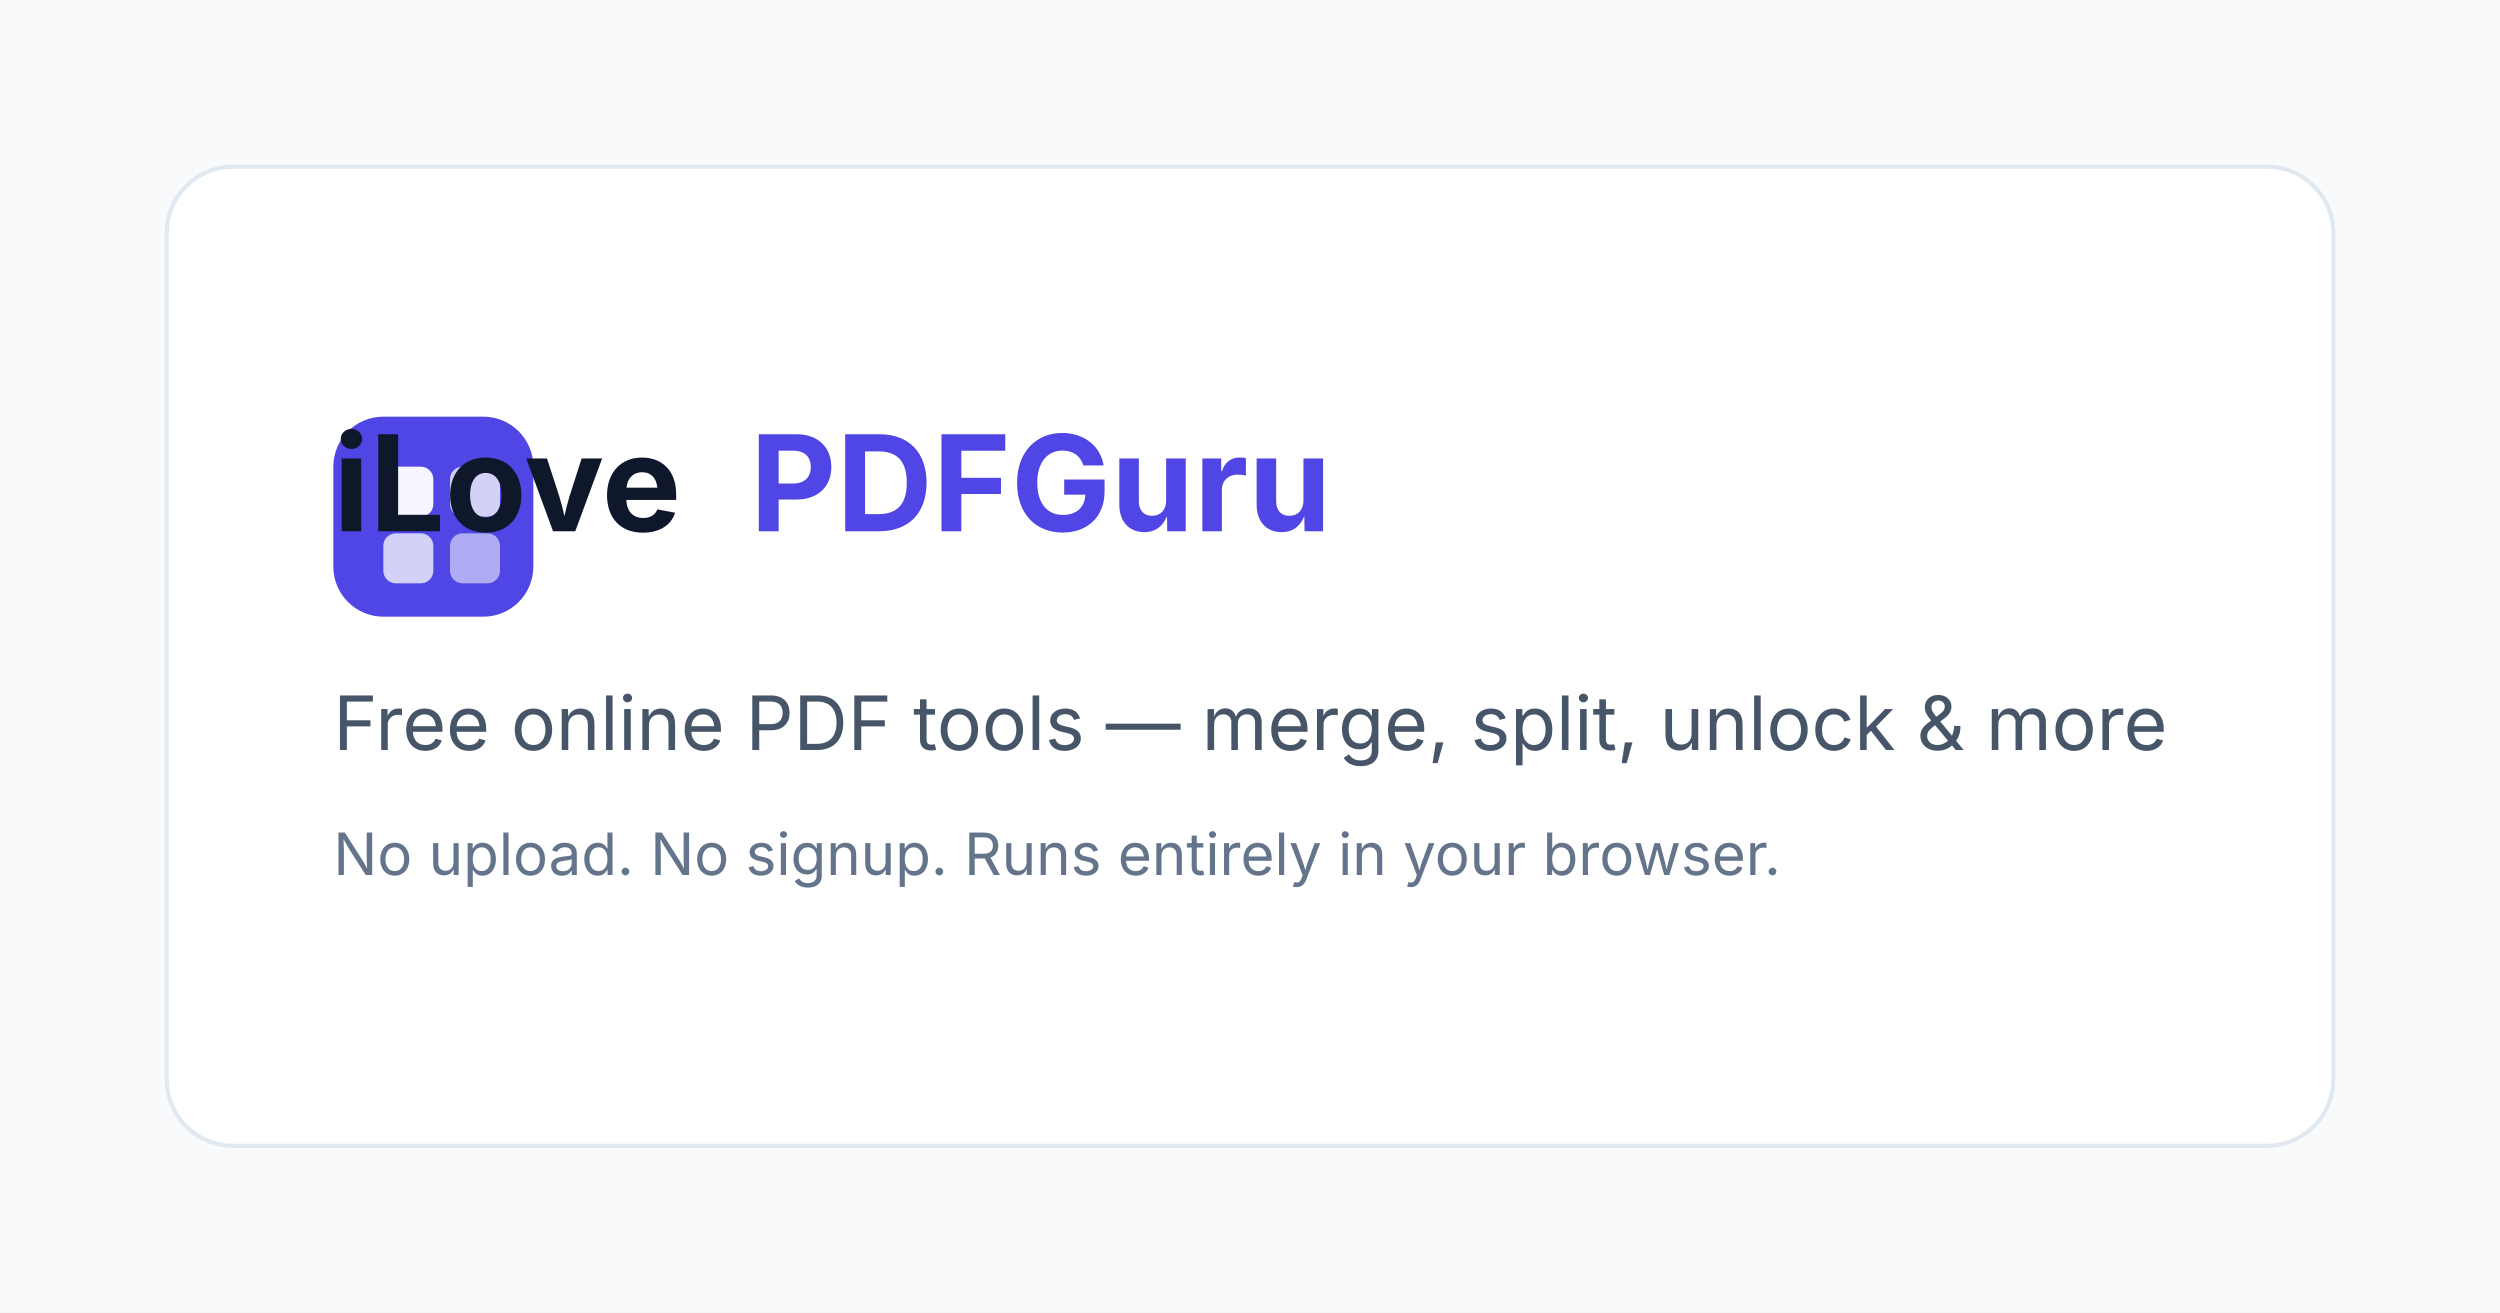
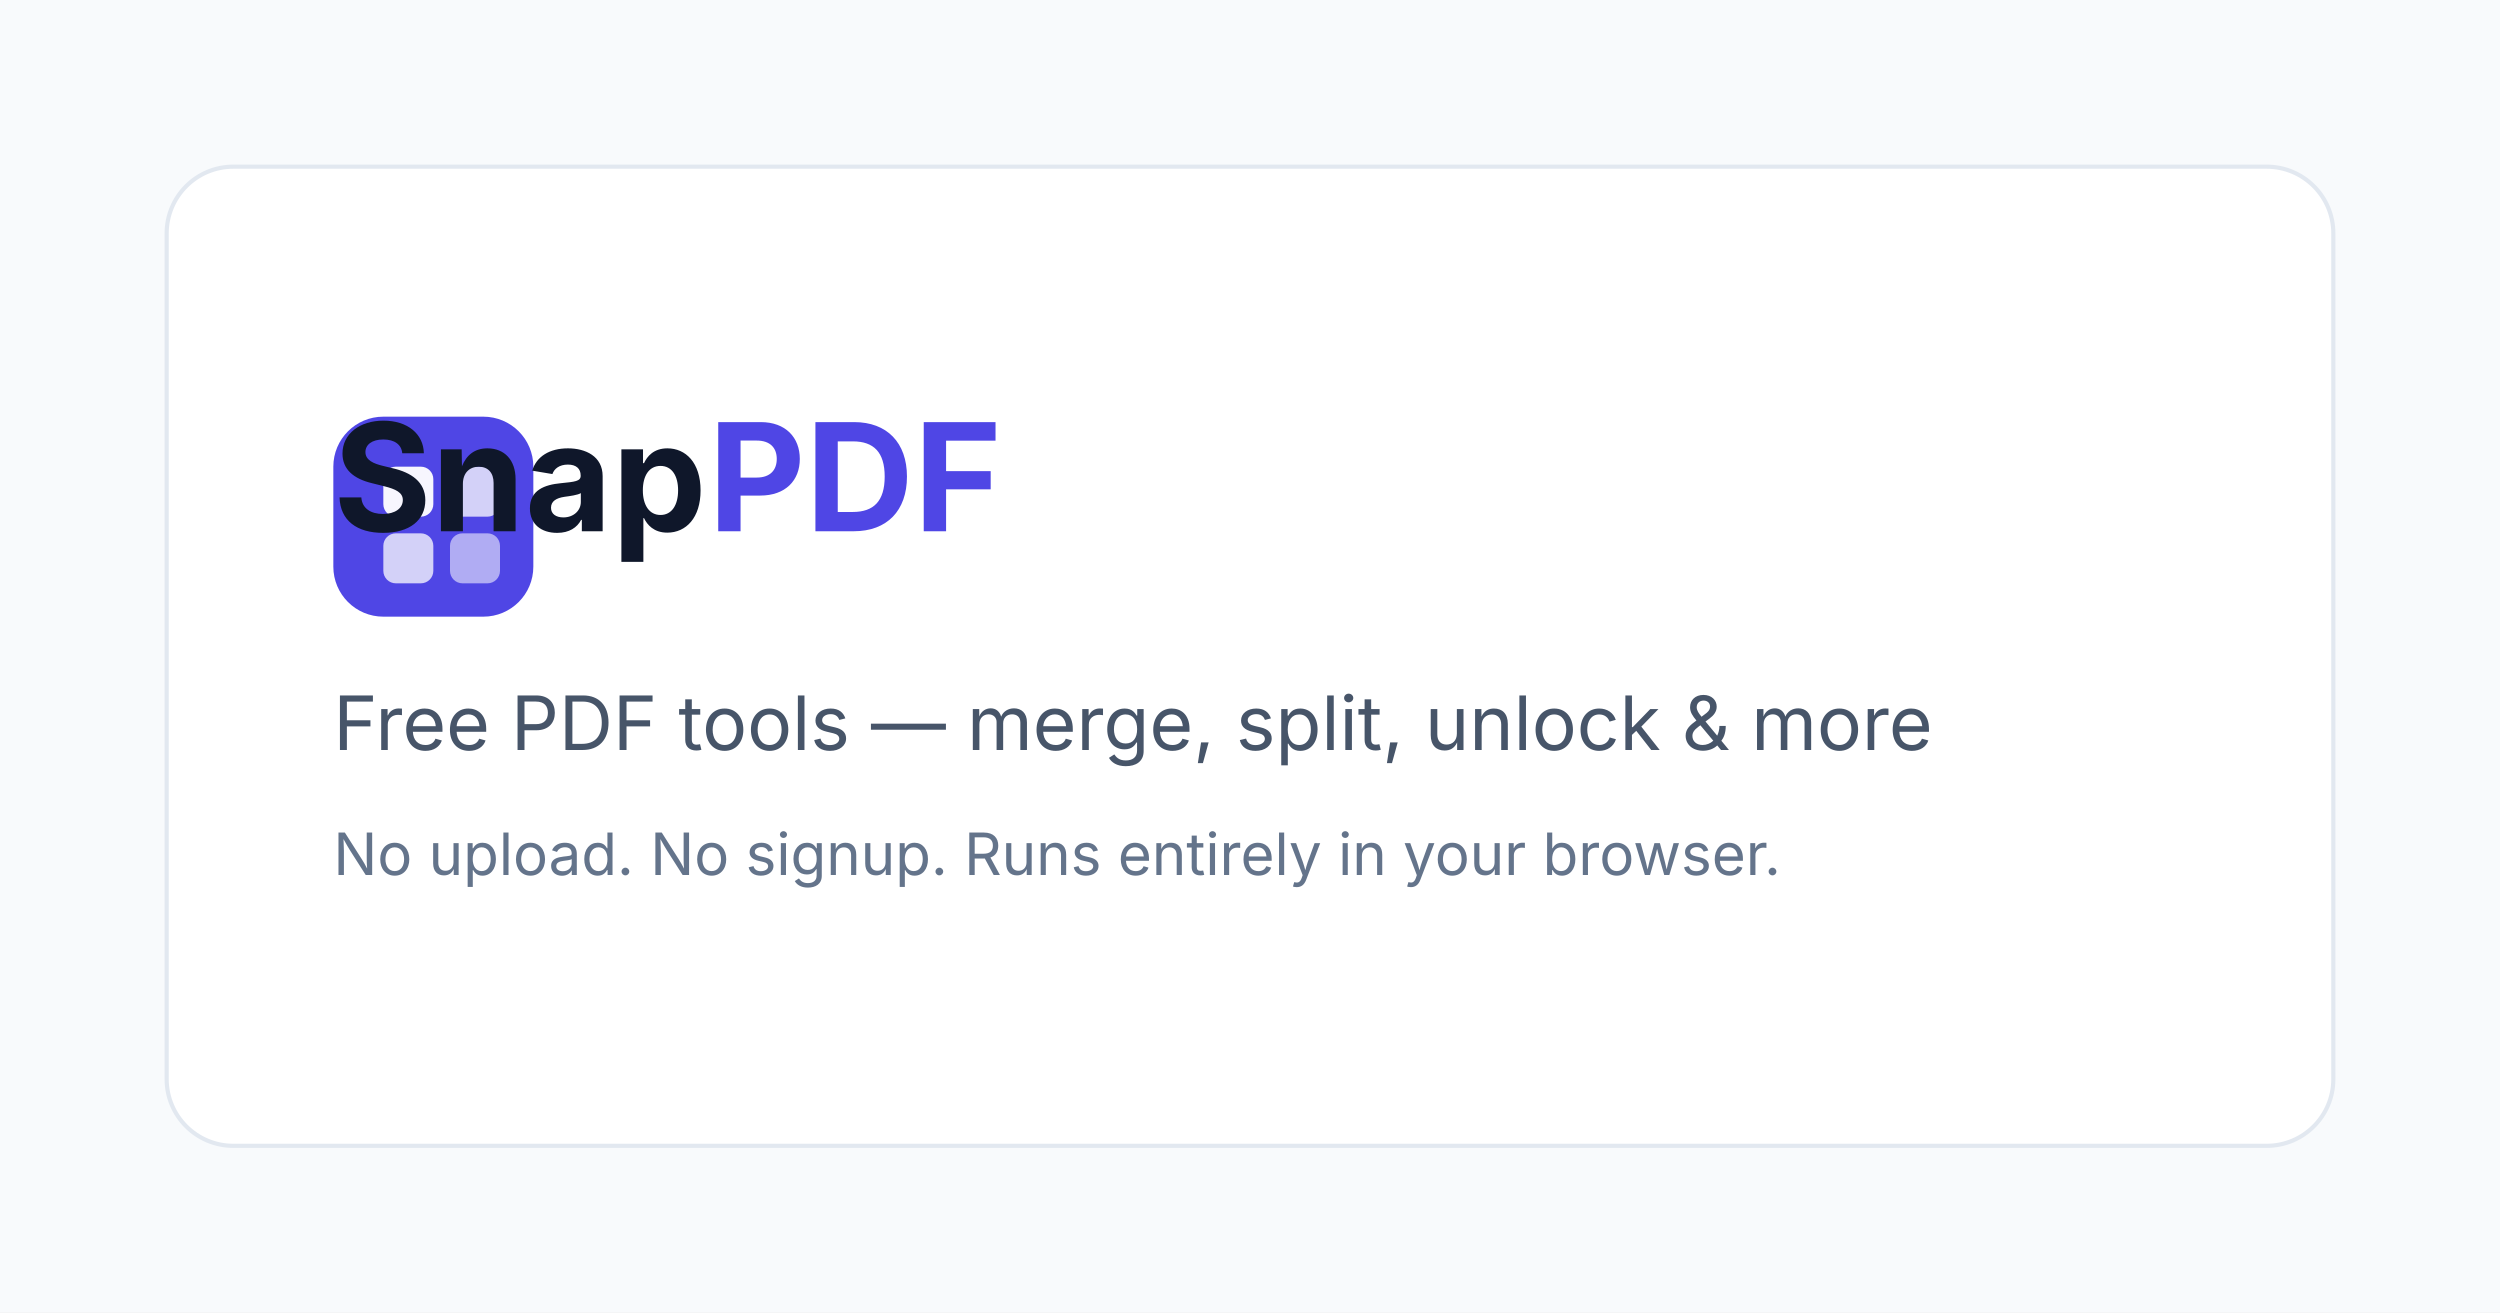
<svg xmlns="http://www.w3.org/2000/svg" width="1200" height="630" viewBox="0 0 1200 630" fill="none">
  <rect width="1200" height="630" fill="#f8fafc" />
  <rect x="80" y="80" width="1040" height="470" rx="32" fill="#ffffff" stroke="#e2e8f0" stroke-width="2" />
  <rect x="160" y="200" width="96" height="96" rx="24" fill="#4f46e5" />
  <rect x="184" y="224" width="24" height="24" rx="6" fill="white" fill-opacity="0.95" />
  <rect x="216" y="224" width="24" height="24" rx="6" fill="white" fill-opacity="0.75" />
  <rect x="184" y="256" width="24" height="24" rx="6" fill="white" fill-opacity="0.75" />
  <rect x="216" y="256" width="24" height="24" rx="6" fill="white" fill-opacity="0.55" />
-   <text x="160" y="255" font-family="system-ui, -apple-system, Segoe UI, sans-serif" font-size="64" font-weight="700" fill="#0f172a">iLove</text>
-   <text x="360" y="255" font-family="system-ui, -apple-system, Segoe UI, sans-serif" font-size="64" font-weight="700" fill="#4f46e5">PDFGuru</text>
-   <text x="160" y="360" font-family="system-ui, -apple-system, Segoe UI, sans-serif" font-size="36" fill="#475569">Free online PDF tools — merge, split, unlock &amp; more</text>
+   <text x="160" y="255" font-family="system-ui, -apple-system, Segoe UI, sans-serif" font-size="72" font-weight="700" fill="#0f172a">Snap</text>
+   <text x="340" y="255" font-family="system-ui, -apple-system, Segoe UI, sans-serif" font-size="72" font-weight="700" fill="#4f46e5">PDF</text>
+   <text x="160" y="360" font-family="system-ui, -apple-system, Segoe UI, sans-serif" font-size="36" fill="#475569">Free PDF tools — merge, split, unlock &amp; more</text>
  <text x="160" y="420" font-family="system-ui, -apple-system, Segoe UI, sans-serif" font-size="28" fill="#64748b">No upload. No signup. Runs entirely in your browser.</text>
</svg>
